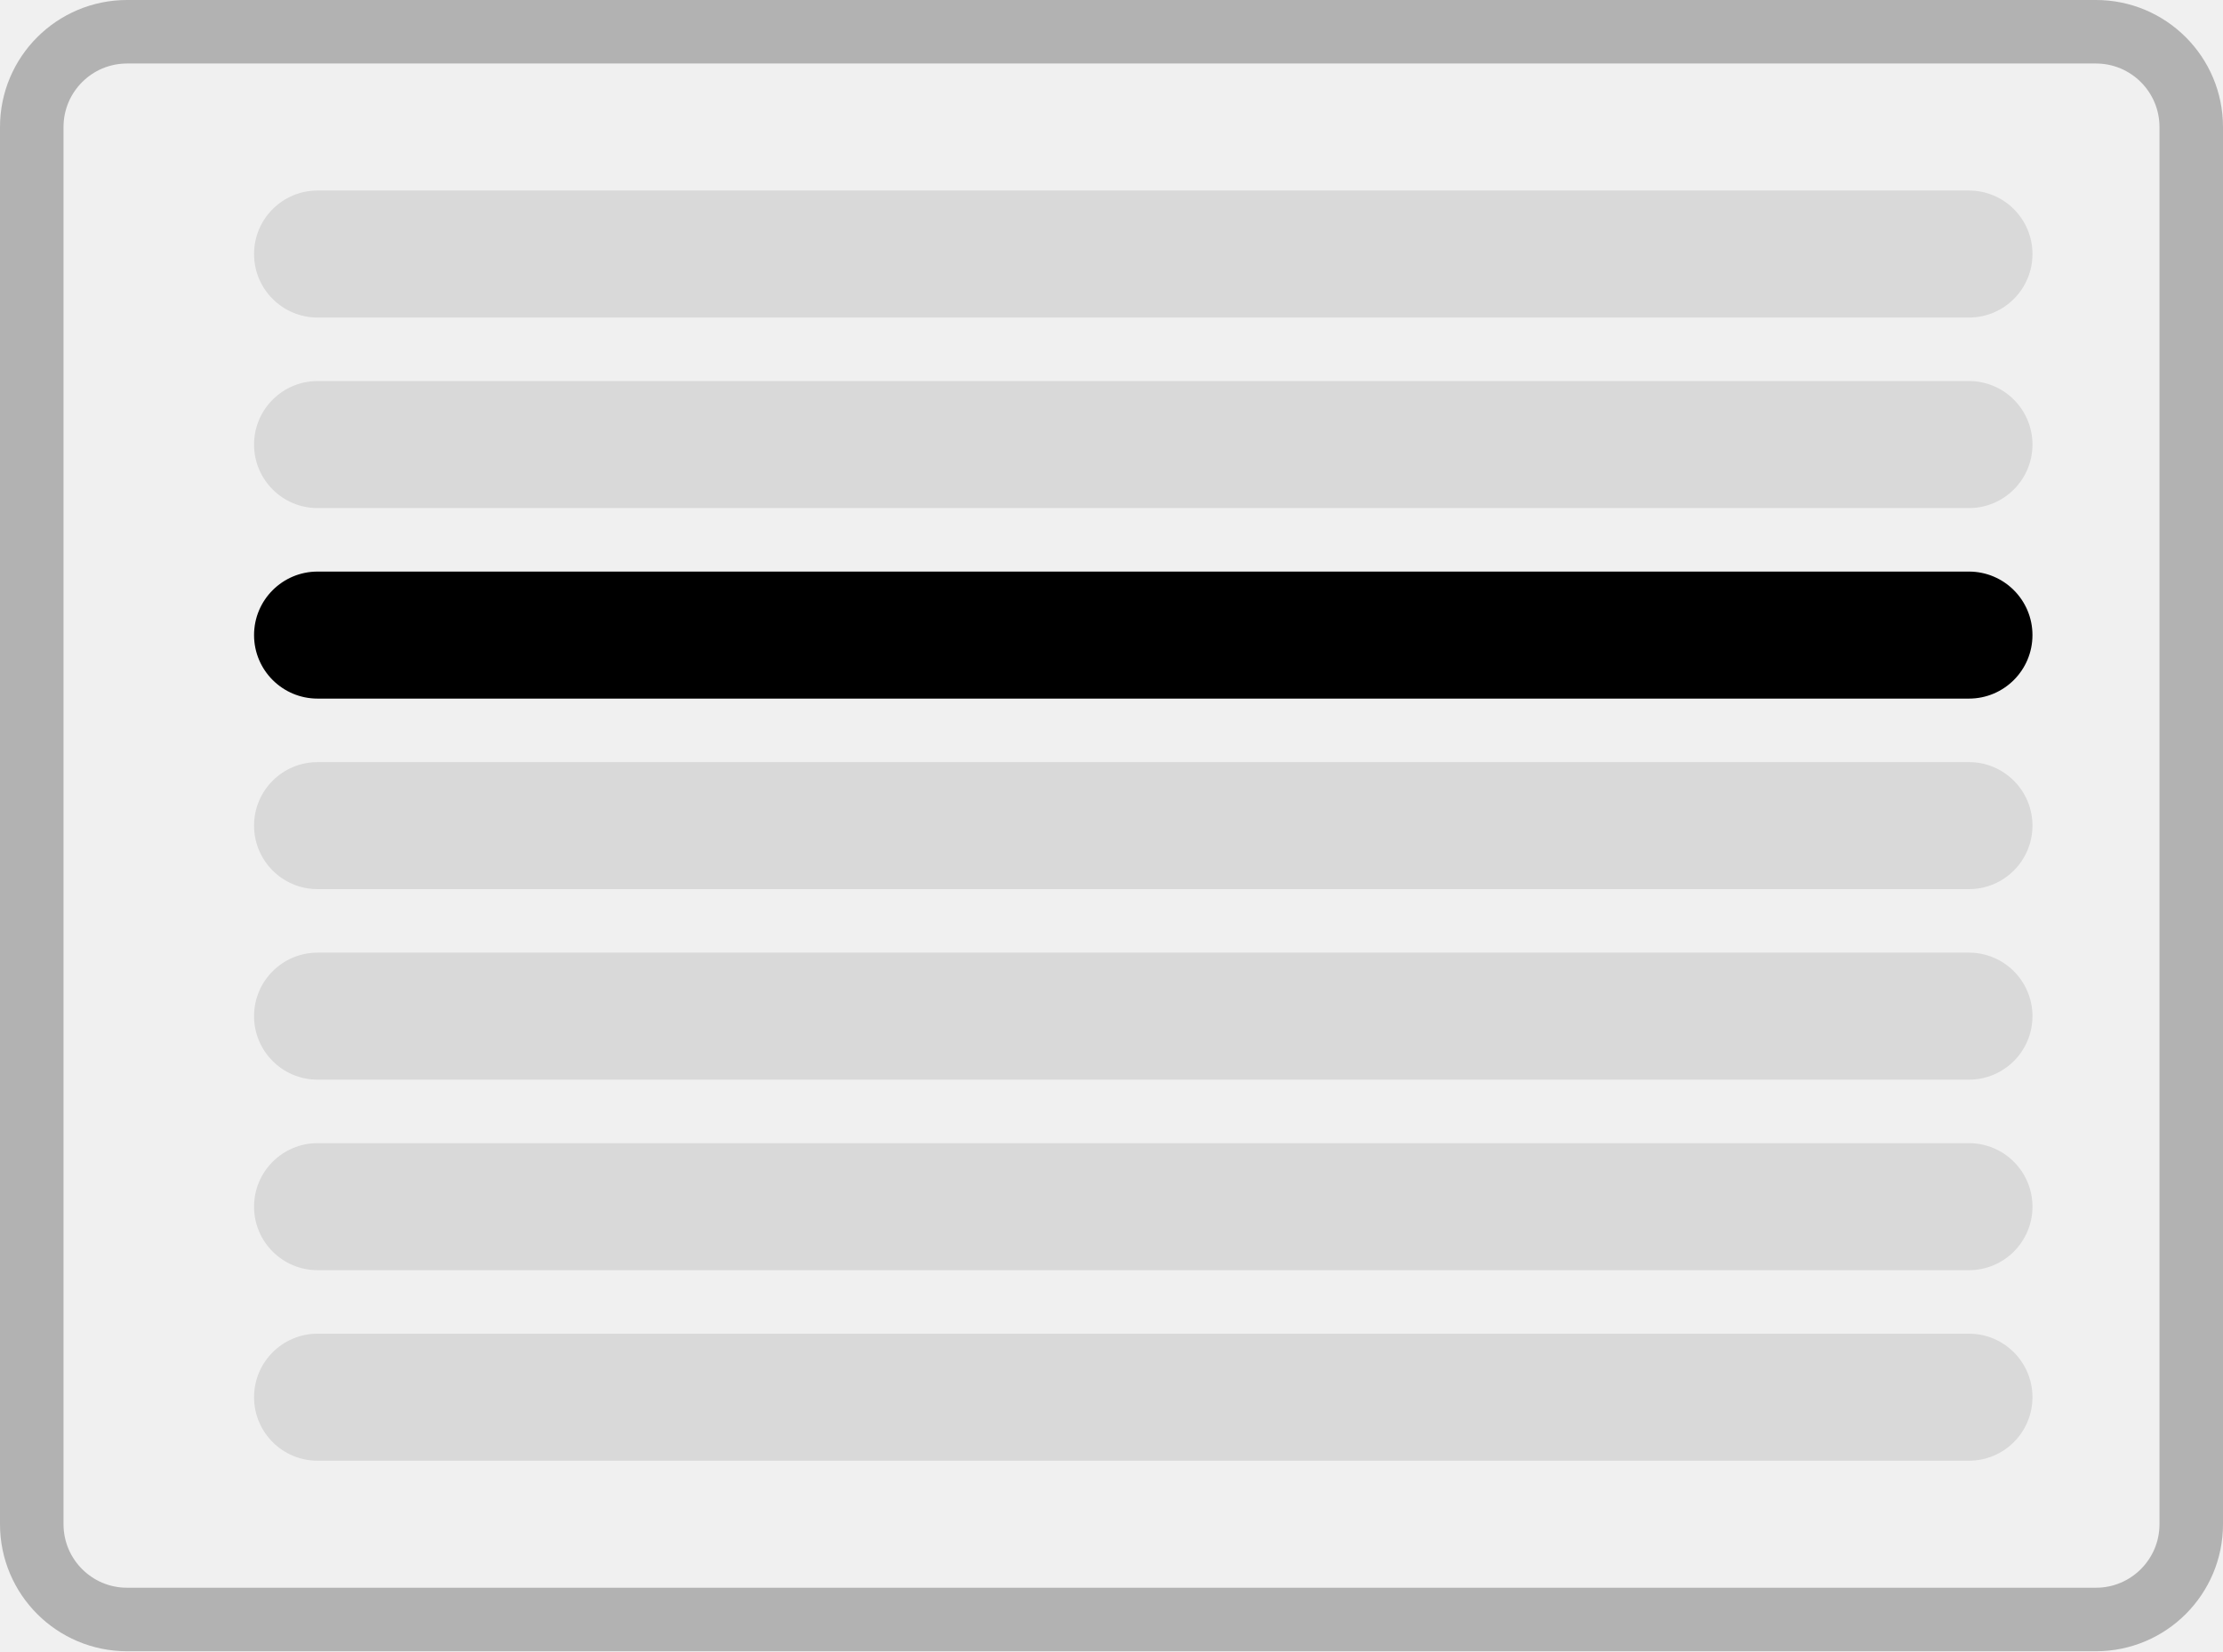
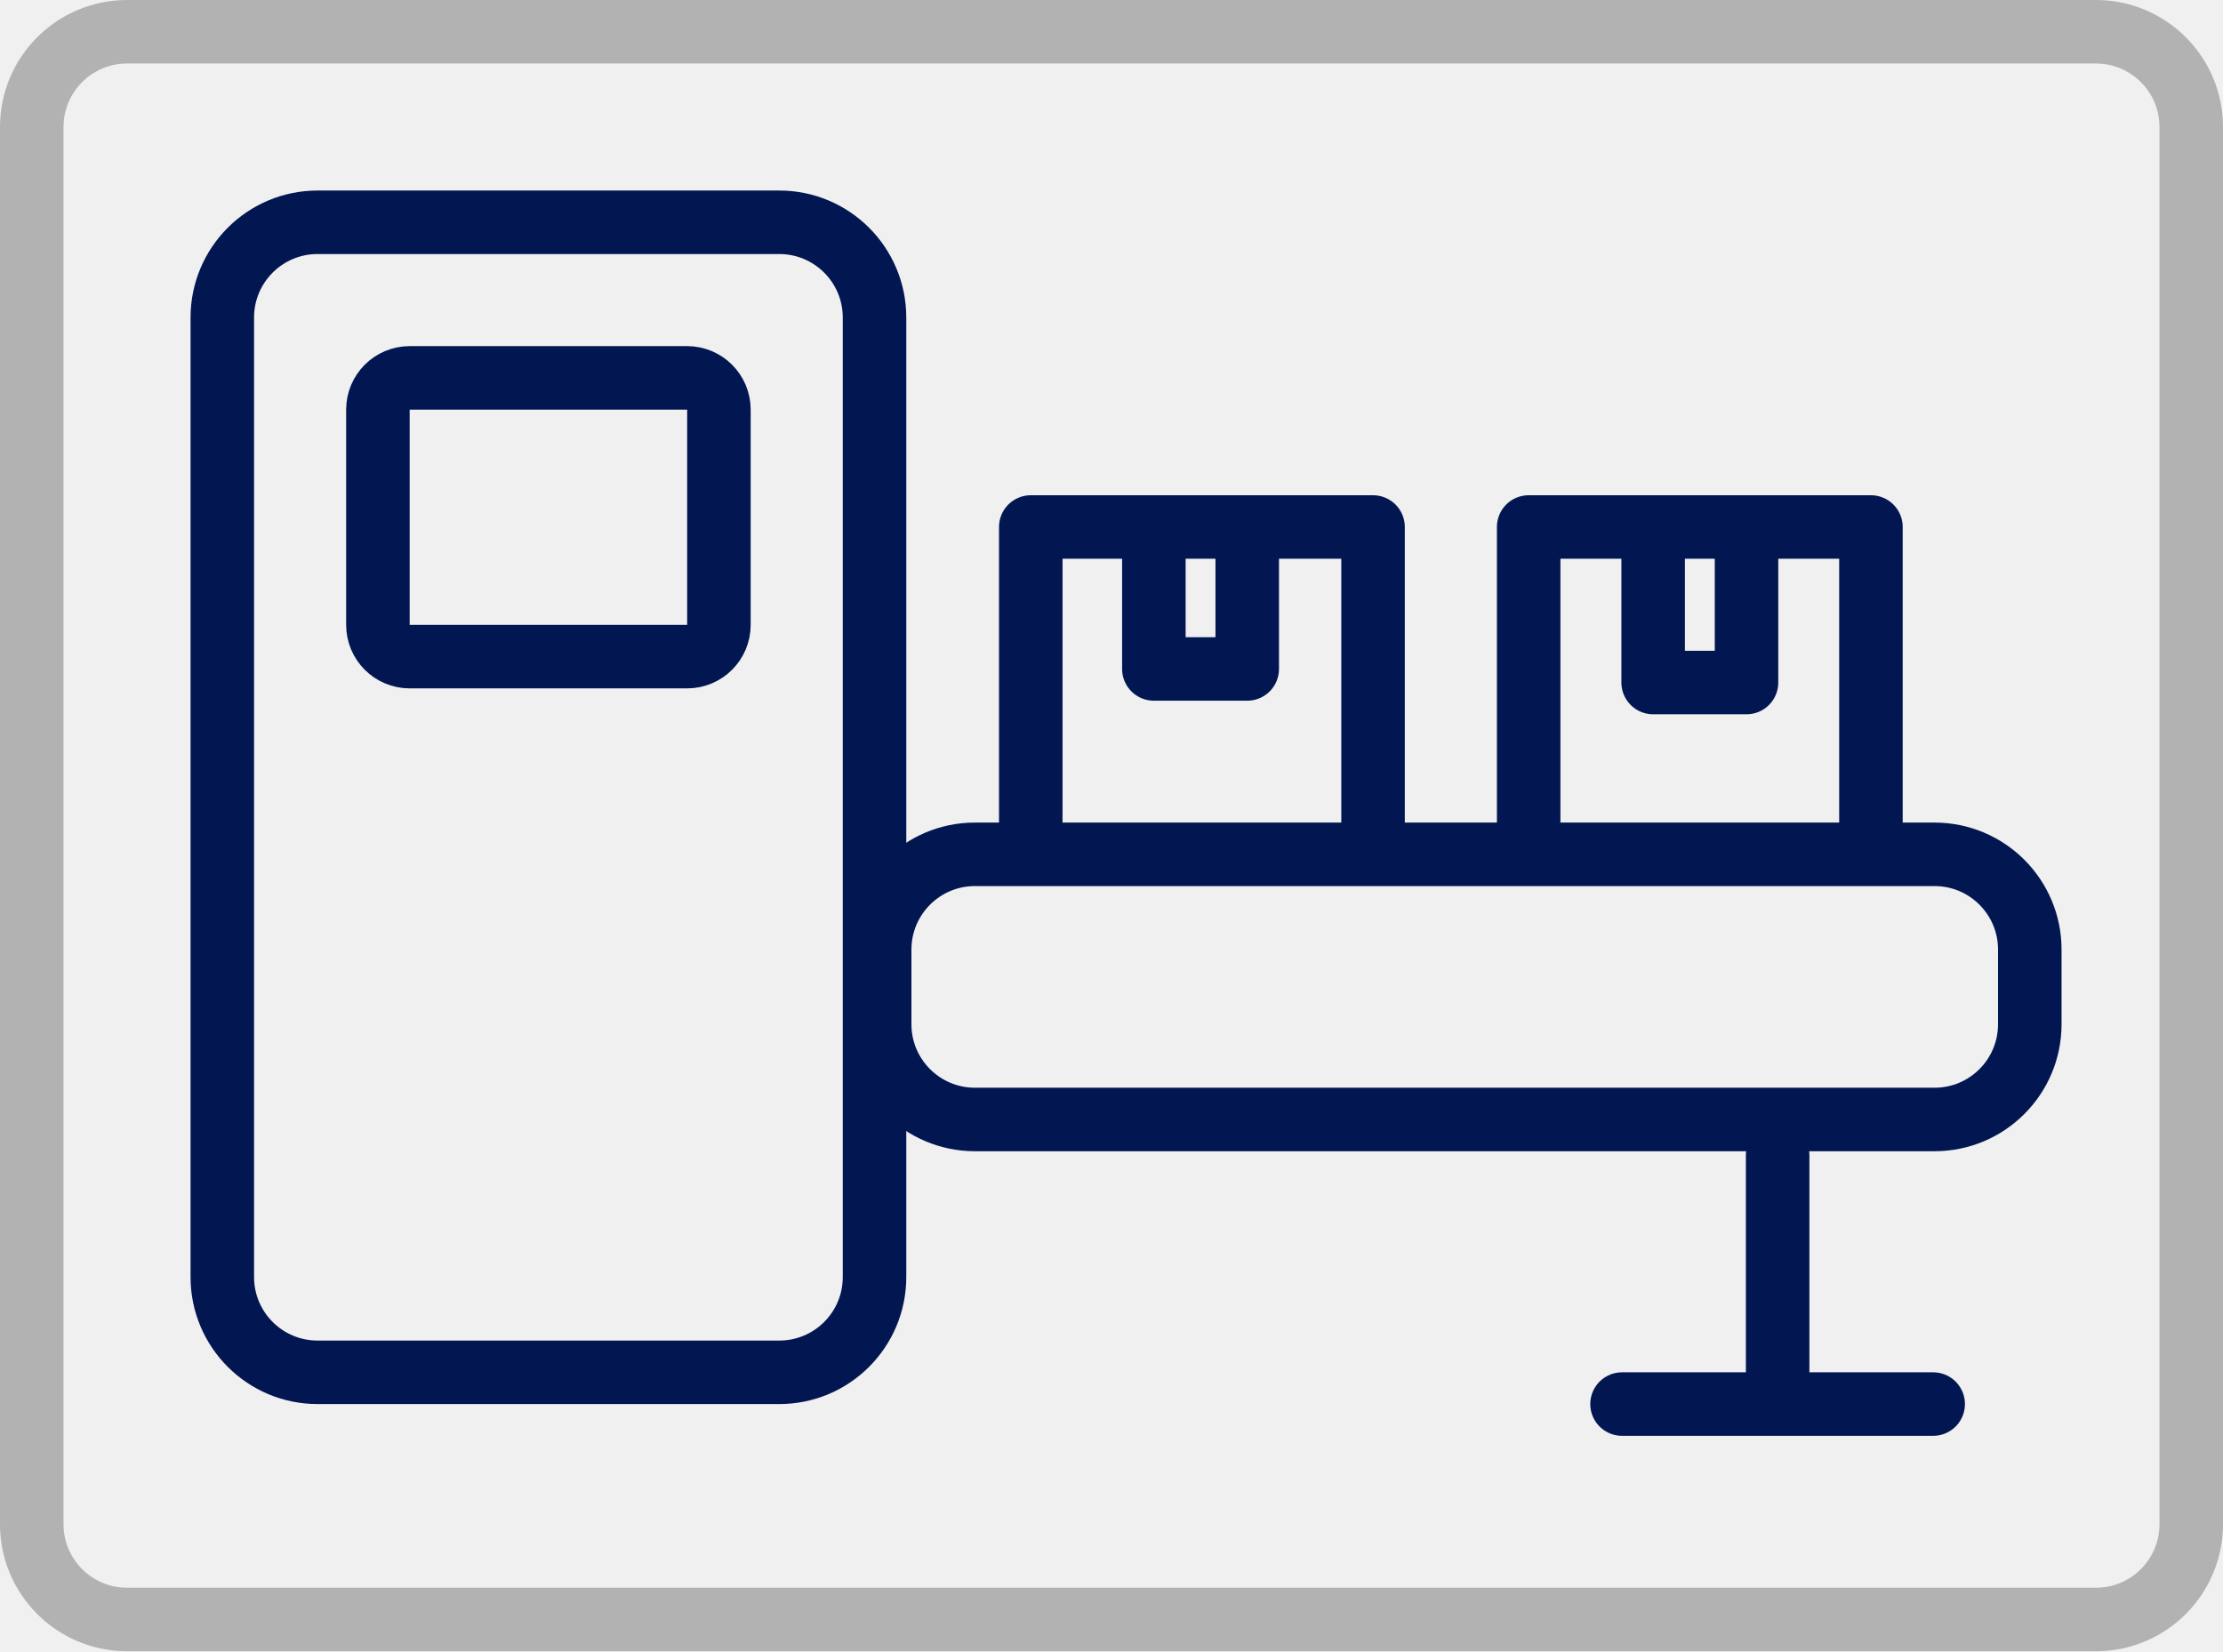
<svg xmlns="http://www.w3.org/2000/svg" width="35" height="26" viewBox="0 0 35 26" fill="none">
-   <path d="M33 0.5H2C1.172 0.5 0.5 1.172 0.5 2V24C0.5 24.828 1.172 25.5 2 25.5H33C33.828 25.5 34.5 24.828 34.5 24V2C34.5 1.172 33.828 0.5 33 0.5Z" stroke="black" stroke-opacity="0.26" />
-   <rect x="4" y="3" width="28" height="2" rx="1" fill="#D9D9D9" />
-   <rect x="4" y="6" width="28" height="2" rx="1" fill="#D9D9D9" />
-   <rect x="4" y="9" width="28" height="2" rx="1" fill="black" />
-   <rect x="4" y="12" width="28" height="2" rx="1" fill="#D9D9D9" />
-   <rect x="4" y="15" width="28" height="2" rx="1" fill="#D9D9D9" />
-   <rect x="4" y="18" width="28" height="2" rx="1" fill="#D9D9D9" />
-   <rect x="4" y="21" width="28" height="2" rx="1" fill="#D9D9D9" />
+   <g clip-path="url(#clip0_107_7)">
+     <path d="M33 0.5H2C1.172 0.5 0.5 1.172 0.5 2V24C0.5 24.828 1.172 25.5 2 25.5H33C33.828 25.5 34.5 24.828 34.5 24V2C34.5 1.172 33.828 0.5 33 0.5Z" stroke="black" stroke-opacity="0.26" />
+     <path d="M16.229 13.197V8.298H21.618V13.197" stroke="#021752" stroke-linejoin="round" />
+     <path d="M24.068 13.197V8.298H29.457V13.197" stroke="#021752" stroke-linejoin="round" />
+     <rect x="13.85" y="13.452" width="18.108" height="4.175" rx="1.5" stroke="#021752" />
+     <path d="M27.988 18.189V22.108H25.538H30.437" stroke="#021752" stroke-linecap="round" stroke-linejoin="round" />
+     <path d="M26.028 8.788V10.747H27.498V8.788" stroke="#021752" stroke-linecap="round" stroke-linejoin="round" />
+     <path d="M18.167 8.573V10.533H19.637V8.573" stroke="#021752" stroke-linecap="round" stroke-linejoin="round" />
+     <rect x="3.5" y="3.5" width="10.269" height="18.108" rx="1.5" stroke="#021752" />
+     <rect x="5.95" y="5.95" width="5.369" height="4.389" rx="0.5" stroke="#021752" />
+   </g>
+   <defs>
+     <clipPath id="clip0_107_7">
+       <rect width="35" height="26" fill="white" />
+     </clipPath>
+   </defs>
</svg>
